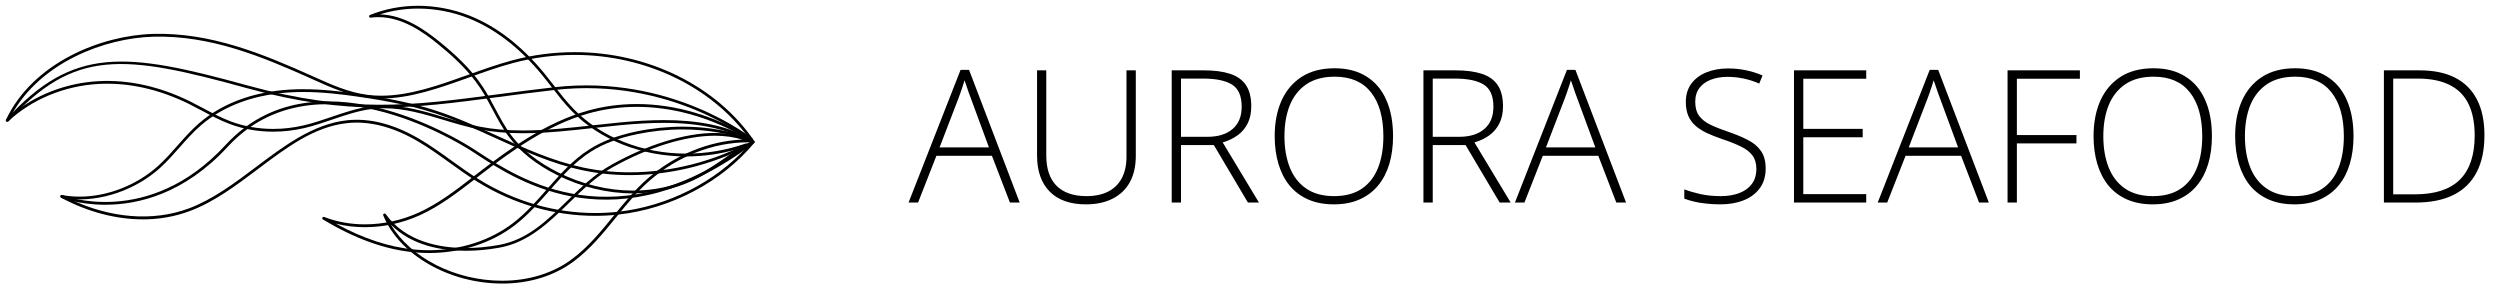
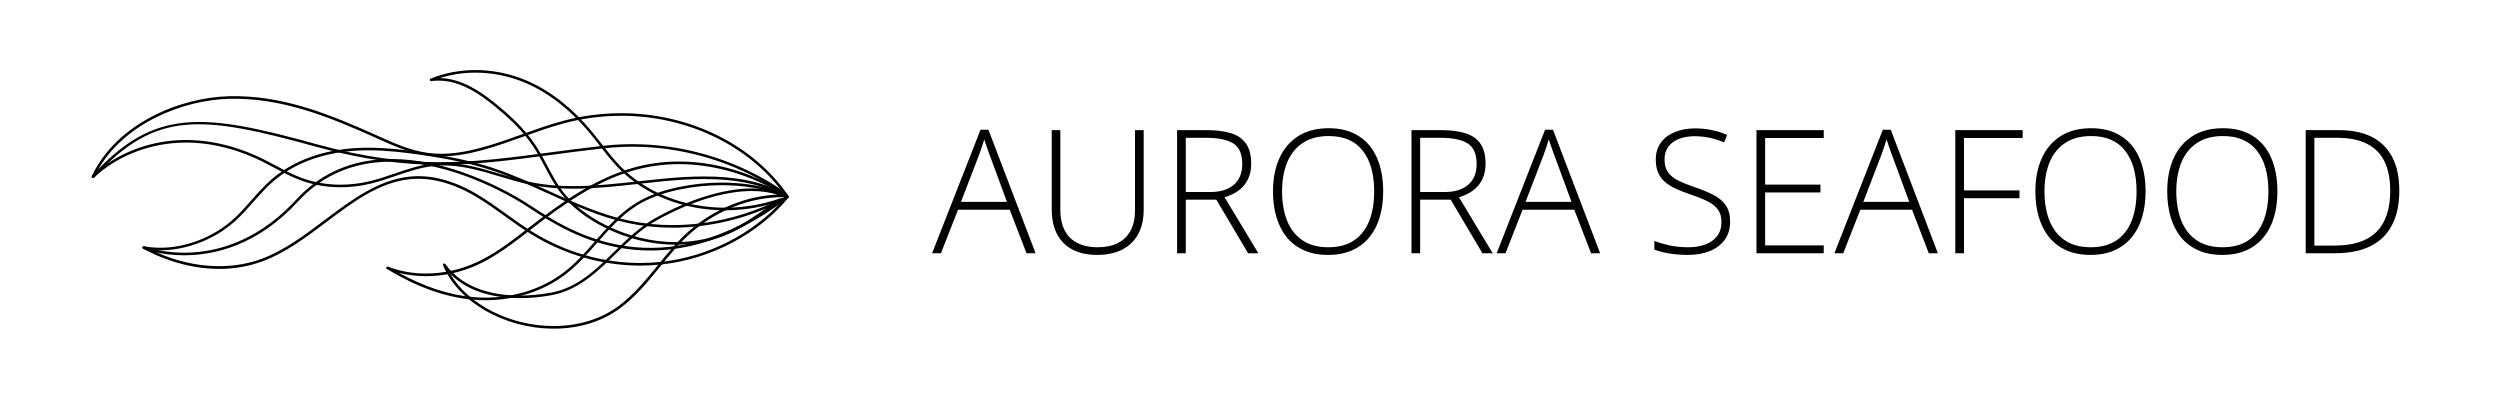
- <svg xmlns="http://www.w3.org/2000/svg" width="432" height="50" overflow="visible" viewBox="0 0 432 50" role="img" aria-label="Aurora Seafood" focusable="false">
+ <svg xmlns="http://www.w3.org/2000/svg" width="464" height="74" viewBox="-16 -12 464 74" role="img" aria-label="Aurora Seafood" focusable="false">
  <style>
/* Hreyfði fiskurinn af vef Aurora Seafood (sömu hreyfingar og í haus þeirra) */
path{fill:#000}
.aurora-logo__fish,.aurora-logo__fish path{transform-box:view-box;transform-origin:130px 25px}
@media (prefers-reduced-motion:no-preference){
.aurora-logo__fish{animation:drift 3.2s ease-in-out infinite}
.aurora-logo__line{animation:tail 1.6s ease-in-out infinite}
.aurora-logo__fin{animation:fin 1.1s ease-in-out infinite}
.aurora-logo__fin--pelvic{animation-delay:-.3s}
.aurora-logo__fin--anal{animation-delay:-.55s}}
@keyframes tail{0%,100%{transform:rotate(-2.6deg) skewY(.8deg)}50%{transform:rotate(2.6deg) skewY(-.8deg)}}
@keyframes fin{0%,100%{transform:rotate(-2.5deg) scaleY(.97)}50%{transform:rotate(2deg) scaleY(1.02)}}
@keyframes drift{0%,100%{transform:translate(0,0)}50%{transform:translate(-2.5px,.6px)}}
</style>
  <g class="aurora-logo__fish">
    <path class="aurora-logo__line aurora-logo__line--1" d="M130.151 24.767C130.11 24.767 130.065 24.754 130.027 24.732C126.13 22.376 121.099 21.232 114.645 21.232C112.401 21.232 109.907 21.369 107.021 21.647C105.573 21.788 104.118 21.948 102.664 22.111C98.611 22.558 94.423 23.022 90.373 23.022C87.586 23.022 85.121 22.804 82.829 22.36C80.761 21.957 78.712 21.344 76.733 20.746C73.399 19.742 69.95 18.706 66.395 18.706C65.654 18.706 64.919 18.751 64.206 18.841C61.917 19.128 59.628 19.905 57.416 20.66C55.821 21.203 54.172 21.766 52.519 22.146C50.771 22.549 48.99 22.753 47.222 22.753C44.611 22.753 42.108 22.319 39.784 21.459C38.09 20.832 36.495 19.979 34.951 19.157C34.206 18.761 33.461 18.361 32.707 17.987C27.48 15.404 22.177 14.225 17.024 14.506C11.117 14.829 5.424 17.198 1.406 20.998C1.323 21.075 1.192 21.085 1.099 21.018C1.006 20.95 0.974 20.826 1.022 20.72C5.667 10.83 17.504 6.08 26.534 5.856C36.392 5.61 45.228 9.213 54.175 13.24L54.338 13.314C57.244 14.621 60.245 15.973 63.519 16.392C64.286 16.491 65.085 16.539 65.894 16.539C70.816 16.539 75.912 14.714 80.841 12.949C83.363 12.045 85.971 11.111 88.541 10.424C92.054 9.484 95.679 9.011 99.32 9.011C112.027 9.011 123.918 14.906 130.353 24.396C130.417 24.489 130.407 24.617 130.327 24.697C130.279 24.745 130.215 24.773 130.151 24.773V24.767ZM114.645 20.749C120.683 20.749 125.503 21.743 129.336 23.786C122.866 14.941 111.474 9.487 99.32 9.487C95.721 9.487 92.138 9.957 88.666 10.888C86.115 11.569 83.516 12.499 81.004 13.4C76.04 15.181 70.903 17.019 65.894 17.019C65.062 17.019 64.244 16.968 63.458 16.868C60.114 16.443 57.074 15.075 54.14 13.752L53.977 13.678C45.084 9.676 36.316 6.099 26.547 6.339C18.012 6.553 6.939 10.856 2.035 19.793C6.054 16.418 11.433 14.33 16.995 14.027C22.228 13.742 27.614 14.934 32.918 17.559C33.678 17.936 34.426 18.336 35.178 18.735C36.706 19.55 38.285 20.394 39.95 21.011C42.22 21.849 44.665 22.277 47.222 22.277C48.955 22.277 50.7 22.076 52.41 21.682C54.041 21.308 55.677 20.749 57.26 20.209C59.494 19.448 61.805 18.659 64.142 18.368C64.874 18.275 65.632 18.23 66.389 18.23C70.014 18.23 73.495 19.279 76.864 20.292C78.833 20.887 80.873 21.497 82.915 21.893C85.175 22.331 87.611 22.546 90.367 22.546C94.388 22.546 98.566 22.082 102.606 21.638C104.064 21.475 105.522 21.315 106.97 21.174C109.872 20.893 112.378 20.755 114.638 20.755L114.645 20.749Z" />
    <path class="aurora-logo__line aurora-logo__line--2" d="M129.743 24.348C129.609 24.236 115.94 13.259 95.856 15.545C92.362 15.941 89.169 16.363 86.081 16.772C71.226 18.735 60.495 20.154 42.607 15.219C21.315 9.346 12.844 8.413 1.422 20.985L1.064 20.662C12.617 7.946 21.67 8.947 42.735 14.758C60.534 19.668 71.223 18.255 86.017 16.299C89.105 15.89 92.301 15.468 95.802 15.072C116.087 12.764 129.912 23.869 130.05 23.98L129.743 24.354V24.348Z" />
    <path class="aurora-logo__line aurora-logo__line--3" d="M18.198 35.383C13.646 35.383 10.612 34.184 10.542 34.158L10.724 33.711C10.871 33.772 25.608 39.564 39.001 25.029C54.108 8.637 78.997 23.92 81.784 25.716C82.059 25.892 82.353 26.087 82.666 26.291C89.843 30.987 106.644 41.987 130.008 24.332L130.299 24.716C106.666 42.575 89.664 31.444 82.404 26.694C82.091 26.49 81.8 26.298 81.525 26.122C78.773 24.348 54.198 9.251 39.356 25.355C31.812 33.541 23.837 35.379 18.195 35.379L18.198 35.383Z" />
    <path class="aurora-logo__line aurora-logo__line--4" d="M24.669 37.904C20.008 37.904 15.117 36.606 10.524 34.148C10.418 34.091 10.37 33.969 10.409 33.854C10.447 33.742 10.556 33.669 10.68 33.697C11.671 33.883 12.71 33.979 13.762 33.979C18.566 33.979 23.633 31.997 27.319 28.676C28.524 27.589 29.62 26.349 30.681 25.147C31.829 23.846 33.018 22.5 34.357 21.333C38.756 17.51 44.097 16.155 47.806 15.688C49.276 15.503 50.778 15.413 52.393 15.413C55.768 15.413 59.067 15.819 61.845 16.215C67.407 17.008 71.54 17.897 75.248 19.099C78.924 20.288 82.466 21.902 85.893 23.459C90.611 25.607 95.489 27.825 100.738 28.944C103.33 29.497 106.047 29.775 108.815 29.775C116.094 29.775 123.433 27.886 130.041 24.312C130.143 24.258 130.268 24.284 130.341 24.373C130.415 24.463 130.415 24.59 130.341 24.68C124.734 31.444 115.95 36.079 106.84 37.08C105.526 37.223 104.187 37.297 102.86 37.297C95.77 37.297 88.741 35.27 82.533 31.431C80.877 30.408 79.282 29.258 77.735 28.145C75.945 26.857 74.094 25.524 72.151 24.389C67.886 21.899 63.779 20.854 59.959 21.276C54.282 21.905 49.548 25.466 44.539 29.238C40.834 32.026 37.004 34.909 32.756 36.485C30.212 37.431 27.488 37.911 24.662 37.911L24.669 37.904ZM12.039 34.378C18.944 37.706 26.369 38.339 32.596 36.028C36.777 34.474 40.578 31.613 44.254 28.848C49.097 25.204 54.103 21.439 59.911 20.793C63.84 20.352 68.043 21.426 72.4 23.97C74.363 25.118 76.223 26.457 78.02 27.752C79.557 28.861 81.149 30.006 82.789 31.019C88.92 34.81 95.86 36.811 102.86 36.811C104.171 36.811 105.491 36.737 106.786 36.597C115.337 35.657 123.596 31.476 129.139 25.326C122.759 28.554 115.758 30.258 108.812 30.258C106.012 30.258 103.263 29.974 100.635 29.414C95.335 28.286 90.432 26.055 85.691 23.897C82.277 22.343 78.748 20.739 75.098 19.556C71.415 18.363 67.308 17.481 61.775 16.692C59.013 16.295 55.736 15.896 52.389 15.896C50.794 15.896 49.311 15.985 47.863 16.168C44.222 16.625 38.977 17.954 34.671 21.698C33.354 22.842 32.177 24.175 31.039 25.463C29.972 26.675 28.866 27.924 27.641 29.03C23.425 32.831 17.406 34.9 12.036 34.375L12.039 34.378Z" />
    <path class="aurora-logo__fin aurora-logo__fin--dorsal" d="M109.402 33.42C104.943 33.42 100.381 32.31 96.21 30.217C92.687 28.446 89.932 26.272 88.02 23.756C86.882 22.261 85.987 20.573 85.121 18.939C84.456 17.689 83.772 16.395 82.982 15.206C80.885 12.031 77.989 9.49 75.704 7.627C73.038 5.456 69.458 2.963 65.398 2.963C64.95 2.963 64.496 2.991 64.052 3.052C63.921 3.071 63.819 2.991 63.787 2.876C63.755 2.758 63.816 2.637 63.928 2.592C66.542 1.537 69.346 1 72.261 1C75.176 1 78.264 1.575 81.036 2.665C85.709 4.5 90.059 7.831 93.963 12.562C94.547 13.275 95.117 14.001 95.682 14.729C96.763 16.12 97.882 17.558 99.122 18.837C103.875 23.737 110.968 26.547 118.589 26.547C122.093 26.547 125.548 25.959 128.853 24.802C128.968 24.76 129.093 24.811 129.147 24.92C129.202 25.029 129.17 25.16 129.067 25.227C128.342 25.719 127.626 26.224 126.907 26.733C124.634 28.334 122.287 29.99 119.743 31.179C116.562 32.662 113.085 33.417 109.399 33.417L109.402 33.42ZM65.65 2.486C69.755 2.586 73.335 5.079 76.007 7.256C78.322 9.139 81.25 11.712 83.385 14.94C84.184 16.149 84.878 17.453 85.546 18.712C86.403 20.326 87.291 21.998 88.404 23.462C90.27 25.917 92.972 28.046 96.427 29.782C100.532 31.844 105.016 32.934 109.402 32.934C113.014 32.934 116.428 32.196 119.542 30.744C122.045 29.574 124.378 27.931 126.632 26.343C126.907 26.148 127.185 25.953 127.46 25.758C124.579 26.601 121.603 27.03 118.592 27.03C110.844 27.03 103.623 24.166 98.78 19.173C97.52 17.872 96.395 16.424 95.305 15.023C94.743 14.298 94.18 13.572 93.595 12.866C89.743 8.199 85.46 4.916 80.863 3.113C78.146 2.045 75.17 1.483 72.261 1.483C69.972 1.483 67.754 1.818 65.647 2.486H65.65Z" />
    <path class="aurora-logo__fin aurora-logo__fin--pelvic" d="M74.099 43.719C73.303 43.719 72.504 43.684 71.717 43.614C66.612 43.153 61.408 41.29 55.805 37.924C55.696 37.86 55.658 37.722 55.712 37.611C55.766 37.499 55.897 37.447 56.016 37.492C58.193 38.339 60.564 38.768 63.064 38.768C66.206 38.768 69.406 38.071 72.321 36.751C75.755 35.197 78.852 32.806 81.844 30.492L82.627 29.887C87.981 25.764 94.292 21.196 101.442 19.16C104.201 18.373 107.084 17.977 110.016 17.977C116.776 17.977 123.694 20.045 130.017 23.961C130.122 24.025 130.16 24.159 130.106 24.271C130.052 24.383 129.927 24.434 129.806 24.393C126.088 23.05 122.089 22.369 117.924 22.369C115.309 22.369 112.672 22.644 110.079 23.184C106.861 23.856 104.252 24.843 102.107 26.205C99.313 27.976 97.066 30.527 94.896 32.995C93.064 35.076 91.172 37.224 88.941 38.934C84.906 42.022 79.635 43.722 74.096 43.722L74.099 43.719ZM58.017 38.637C62.815 41.258 67.332 42.735 71.762 43.134C72.532 43.205 73.319 43.24 74.099 43.24C79.533 43.24 84.699 41.574 88.65 38.55C90.846 36.869 92.722 34.737 94.538 32.675C96.731 30.182 99 27.605 101.855 25.799C104.051 24.409 106.713 23.398 109.99 22.714C112.614 22.168 115.287 21.89 117.933 21.89C121.373 21.89 124.697 22.347 127.852 23.255C122.14 20.116 116.019 18.463 110.025 18.463C107.139 18.463 104.297 18.856 101.583 19.63C94.515 21.643 88.247 26.183 82.931 30.277L82.151 30.882C79.136 33.212 76.02 35.619 72.532 37.198C69.556 38.544 66.286 39.257 63.077 39.257C61.325 39.257 59.634 39.052 58.026 38.643L58.017 38.637Z" />
    <path class="aurora-logo__fin aurora-logo__fin--anal" d="M86.757 48.994C77.634 48.994 69 44.042 66.228 37.224C66.183 37.112 66.228 36.981 66.337 36.923C66.442 36.866 66.577 36.895 66.65 36.994C70.109 41.84 76.086 42.856 80.491 42.856C82.332 42.856 84.251 42.68 86.197 42.332C91.098 41.453 94.432 38.199 97.964 34.753C100.291 32.483 102.698 30.134 105.607 28.5C111.859 24.99 118.39 22.977 123.517 22.977C125.816 22.977 127.887 23.363 129.684 24.127C129.789 24.172 129.85 24.287 129.824 24.399C129.802 24.511 129.703 24.591 129.588 24.591H129.233C123.271 24.591 117.083 27.001 112.259 31.205C110.079 33.103 108.225 35.383 106.432 37.591C104.245 40.28 101.988 43.054 99.118 45.183C95.752 47.68 91.478 49 86.763 49L86.757 48.994ZM67.558 38.822C70.93 44.531 78.641 48.511 86.757 48.511C91.369 48.511 95.544 47.223 98.824 44.79C101.646 42.696 103.887 39.944 106.051 37.278C107.857 35.056 109.727 32.758 111.936 30.834C116.59 26.78 122.491 24.364 128.267 24.121C126.832 23.677 125.237 23.453 123.511 23.453C118.464 23.453 112.019 25.444 105.837 28.916C102.982 30.517 100.598 32.844 98.293 35.092C94.866 38.438 91.321 41.897 86.277 42.802C84.305 43.157 82.355 43.336 80.488 43.336C76.48 43.336 71.199 42.508 67.558 38.822Z" />
  </g>
  <path class="aurora-logo__word" d="M174.516 35L171.406 26.922H161.812L158.641 35H157L165.984 12.078H167.453L176.203 35H174.516ZM170.891 25.469L167.734 16.906C167.651 16.688 167.547 16.406 167.422 16.062C167.307 15.719 167.182 15.354 167.047 14.969C166.922 14.583 166.797 14.219 166.672 13.875C166.568 14.24 166.453 14.604 166.328 14.969C166.203 15.333 166.083 15.688 165.969 16.031C165.854 16.365 165.745 16.667 165.641 16.938L162.359 25.469H170.891ZM196.266 12.156V26.938C196.266 28.719 195.922 30.234 195.234 31.484C194.547 32.724 193.557 33.672 192.266 34.328C190.984 34.984 189.448 35.312 187.656 35.312C184.938 35.312 182.849 34.578 181.391 33.109C179.932 31.63 179.203 29.552 179.203 26.875V12.156H180.797V26.875C180.797 29.167 181.391 30.912 182.578 32.109C183.776 33.297 185.495 33.891 187.734 33.891C189.203 33.891 190.453 33.63 191.484 33.109C192.516 32.578 193.302 31.807 193.844 30.797C194.385 29.776 194.656 28.542 194.656 27.094V12.156H196.266ZM208.016 12.156C209.828 12.156 211.339 12.354 212.547 12.75C213.766 13.146 214.682 13.797 215.297 14.703C215.911 15.609 216.219 16.833 216.219 18.375C216.219 19.531 216.005 20.526 215.578 21.359C215.161 22.182 214.583 22.859 213.844 23.391C213.104 23.922 212.25 24.328 211.281 24.609L217.547 35H215.641L209.75 25.062H204.078V35H202.469V12.156H208.016ZM207.859 13.578H204.078V23.641H208.625C210.49 23.641 211.943 23.193 212.984 22.297C214.036 21.401 214.562 20.115 214.562 18.438C214.562 16.594 214.01 15.323 212.906 14.625C211.802 13.927 210.12 13.578 207.859 13.578ZM240.719 23.547C240.719 25.287 240.505 26.875 240.078 28.312C239.651 29.75 239.01 30.99 238.156 32.031C237.302 33.073 236.234 33.88 234.953 34.453C233.682 35.026 232.198 35.312 230.5 35.312C228.792 35.312 227.297 35.026 226.016 34.453C224.734 33.88 223.667 33.073 222.812 32.031C221.969 30.979 221.333 29.734 220.906 28.297C220.479 26.849 220.266 25.255 220.266 23.516C220.266 21.203 220.656 19.167 221.438 17.406C222.229 15.646 223.391 14.271 224.922 13.281C226.464 12.292 228.365 11.797 230.625 11.797C232.792 11.797 234.625 12.271 236.125 13.219C237.635 14.156 238.776 15.505 239.547 17.266C240.328 19.016 240.719 21.109 240.719 23.547ZM221.953 23.531C221.953 25.573 222.26 27.375 222.875 28.938C223.49 30.49 224.432 31.703 225.703 32.578C226.974 33.453 228.578 33.891 230.516 33.891C232.474 33.891 234.083 33.458 235.344 32.594C236.604 31.729 237.536 30.521 238.141 28.969C238.745 27.417 239.047 25.609 239.047 23.547C239.047 20.287 238.333 17.755 236.906 15.953C235.49 14.151 233.396 13.25 230.625 13.25C228.677 13.25 227.057 13.682 225.766 14.547C224.484 15.412 223.526 16.615 222.891 18.156C222.266 19.698 221.953 21.49 221.953 23.531ZM251.516 12.156C253.328 12.156 254.839 12.354 256.047 12.75C257.266 13.146 258.182 13.797 258.797 14.703C259.411 15.609 259.719 16.833 259.719 18.375C259.719 19.531 259.505 20.526 259.078 21.359C258.661 22.182 258.083 22.859 257.344 23.391C256.604 23.922 255.75 24.328 254.781 24.609L261.047 35H259.141L253.25 25.062H247.578V35H245.969V12.156H251.516ZM251.359 13.578H247.578V23.641H252.125C253.99 23.641 255.443 23.193 256.484 22.297C257.536 21.401 258.062 20.115 258.062 18.438C258.062 16.594 257.51 15.323 256.406 14.625C255.302 13.927 253.62 13.578 251.359 13.578ZM279.297 35L276.188 26.922H266.594L263.422 35H261.781L270.766 12.078H272.234L280.984 35H279.297ZM275.672 25.469L272.516 16.906C272.432 16.688 272.328 16.406 272.203 16.062C272.089 15.719 271.964 15.354 271.828 14.969C271.703 14.583 271.578 14.219 271.453 13.875C271.349 14.24 271.234 14.604 271.109 14.969C270.984 15.333 270.865 15.688 270.75 16.031C270.635 16.365 270.526 16.667 270.422 16.938L267.141 25.469H275.672ZM305.109 29.109C305.109 30.474 304.766 31.62 304.078 32.547C303.391 33.464 302.458 34.156 301.281 34.625C300.104 35.083 298.771 35.312 297.281 35.312C296.354 35.312 295.51 35.266 294.75 35.172C294 35.089 293.318 34.974 292.703 34.828C292.099 34.682 291.547 34.516 291.047 34.328V32.719C291.859 33.031 292.797 33.307 293.859 33.547C294.932 33.776 296.099 33.891 297.359 33.891C298.547 33.891 299.599 33.719 300.516 33.375C301.443 33.031 302.172 32.51 302.703 31.812C303.234 31.115 303.5 30.234 303.5 29.172C303.5 28.234 303.276 27.469 302.828 26.875C302.391 26.271 301.729 25.755 300.844 25.328C299.958 24.891 298.844 24.448 297.5 24C296.562 23.677 295.708 23.338 294.938 22.984C294.177 22.62 293.526 22.203 292.984 21.734C292.443 21.255 292.026 20.682 291.734 20.016C291.453 19.338 291.312 18.542 291.312 17.625C291.312 16.365 291.63 15.307 292.266 14.453C292.911 13.588 293.781 12.938 294.875 12.5C295.979 12.052 297.219 11.828 298.594 11.828C299.688 11.828 300.724 11.932 301.703 12.141C302.693 12.338 303.646 12.641 304.562 13.047L304 14.438C303.083 14.042 302.167 13.75 301.25 13.562C300.333 13.375 299.427 13.281 298.531 13.281C297.458 13.281 296.5 13.443 295.656 13.766C294.823 14.078 294.161 14.552 293.672 15.188C293.182 15.823 292.938 16.625 292.938 17.594C292.938 18.594 293.161 19.401 293.609 20.016C294.068 20.63 294.714 21.141 295.547 21.547C296.391 21.953 297.385 22.349 298.531 22.734C299.885 23.193 301.052 23.677 302.031 24.188C303.01 24.688 303.766 25.323 304.297 26.094C304.839 26.865 305.109 27.87 305.109 29.109ZM322.484 35H310V12.156H322.484V13.609H311.609V22.266H321.875V23.719H311.609V33.547H322.484V35ZM341.984 35L338.875 26.922H329.281L326.109 35H324.469L333.453 12.078H334.922L343.672 35H341.984ZM338.359 25.469L335.203 16.906C335.12 16.688 335.016 16.406 334.891 16.062C334.776 15.719 334.651 15.354 334.516 14.969C334.391 14.583 334.266 14.219 334.141 13.875C334.036 14.24 333.922 14.604 333.797 14.969C333.672 15.333 333.552 15.688 333.438 16.031C333.323 16.365 333.214 16.667 333.109 16.938L329.828 25.469H338.359ZM348.516 35H346.906V12.156H359.406V13.609H348.516V23.344H358.812V24.781H348.516V35ZM382.219 23.547C382.219 25.287 382.005 26.875 381.578 28.312C381.151 29.75 380.51 30.99 379.656 32.031C378.802 33.073 377.734 33.88 376.453 34.453C375.182 35.026 373.698 35.312 372 35.312C370.292 35.312 368.797 35.026 367.516 34.453C366.234 33.88 365.167 33.073 364.312 32.031C363.469 30.979 362.833 29.734 362.406 28.297C361.979 26.849 361.766 25.255 361.766 23.516C361.766 21.203 362.156 19.167 362.938 17.406C363.729 15.646 364.891 14.271 366.422 13.281C367.964 12.292 369.865 11.797 372.125 11.797C374.292 11.797 376.125 12.271 377.625 13.219C379.135 14.156 380.276 15.505 381.047 17.266C381.828 19.016 382.219 21.109 382.219 23.547ZM363.453 23.531C363.453 25.573 363.76 27.375 364.375 28.938C364.99 30.49 365.932 31.703 367.203 32.578C368.474 33.453 370.078 33.891 372.016 33.891C373.974 33.891 375.583 33.458 376.844 32.594C378.104 31.729 379.036 30.521 379.641 28.969C380.245 27.417 380.547 25.609 380.547 23.547C380.547 20.287 379.833 17.755 378.406 15.953C376.99 14.151 374.896 13.25 372.125 13.25C370.177 13.25 368.557 13.682 367.266 14.547C365.984 15.412 365.026 16.615 364.391 18.156C363.766 19.698 363.453 21.49 363.453 23.531ZM406.688 23.547C406.688 25.287 406.474 26.875 406.047 28.312C405.62 29.75 404.979 30.99 404.125 32.031C403.271 33.073 402.203 33.88 400.922 34.453C399.651 35.026 398.167 35.312 396.469 35.312C394.76 35.312 393.266 35.026 391.984 34.453C390.703 33.88 389.635 33.073 388.781 32.031C387.938 30.979 387.302 29.734 386.875 28.297C386.448 26.849 386.234 25.255 386.234 23.516C386.234 21.203 386.625 19.167 387.406 17.406C388.198 15.646 389.359 14.271 390.891 13.281C392.432 12.292 394.333 11.797 396.594 11.797C398.76 11.797 400.594 12.271 402.094 13.219C403.604 14.156 404.745 15.505 405.516 17.266C406.297 19.016 406.688 21.109 406.688 23.547ZM387.922 23.531C387.922 25.573 388.229 27.375 388.844 28.938C389.458 30.49 390.401 31.703 391.672 32.578C392.943 33.453 394.547 33.891 396.484 33.891C398.443 33.891 400.052 33.458 401.312 32.594C402.573 31.729 403.505 30.521 404.109 28.969C404.714 27.417 405.016 25.609 405.016 23.547C405.016 20.287 404.302 17.755 402.875 15.953C401.458 14.151 399.365 13.25 396.594 13.25C394.646 13.25 393.026 13.682 391.734 14.547C390.453 15.412 389.495 16.615 388.859 18.156C388.234 19.698 387.922 21.49 387.922 23.531ZM429.312 23.359C429.312 25.912 428.859 28.052 427.953 29.781C427.057 31.51 425.724 32.812 423.953 33.688C422.193 34.562 420.01 35 417.406 35H411.938V12.156H418.125C420.562 12.156 422.609 12.583 424.266 13.438C425.922 14.292 427.177 15.552 428.031 17.219C428.885 18.875 429.312 20.922 429.312 23.359ZM427.625 23.422C427.625 21.245 427.271 19.427 426.562 17.969C425.854 16.51 424.771 15.417 423.312 14.688C421.854 13.948 420.005 13.578 417.766 13.578H413.547V33.578H417.328C420.776 33.578 423.354 32.734 425.062 31.047C426.771 29.349 427.625 26.807 427.625 23.422Z" />
</svg>
